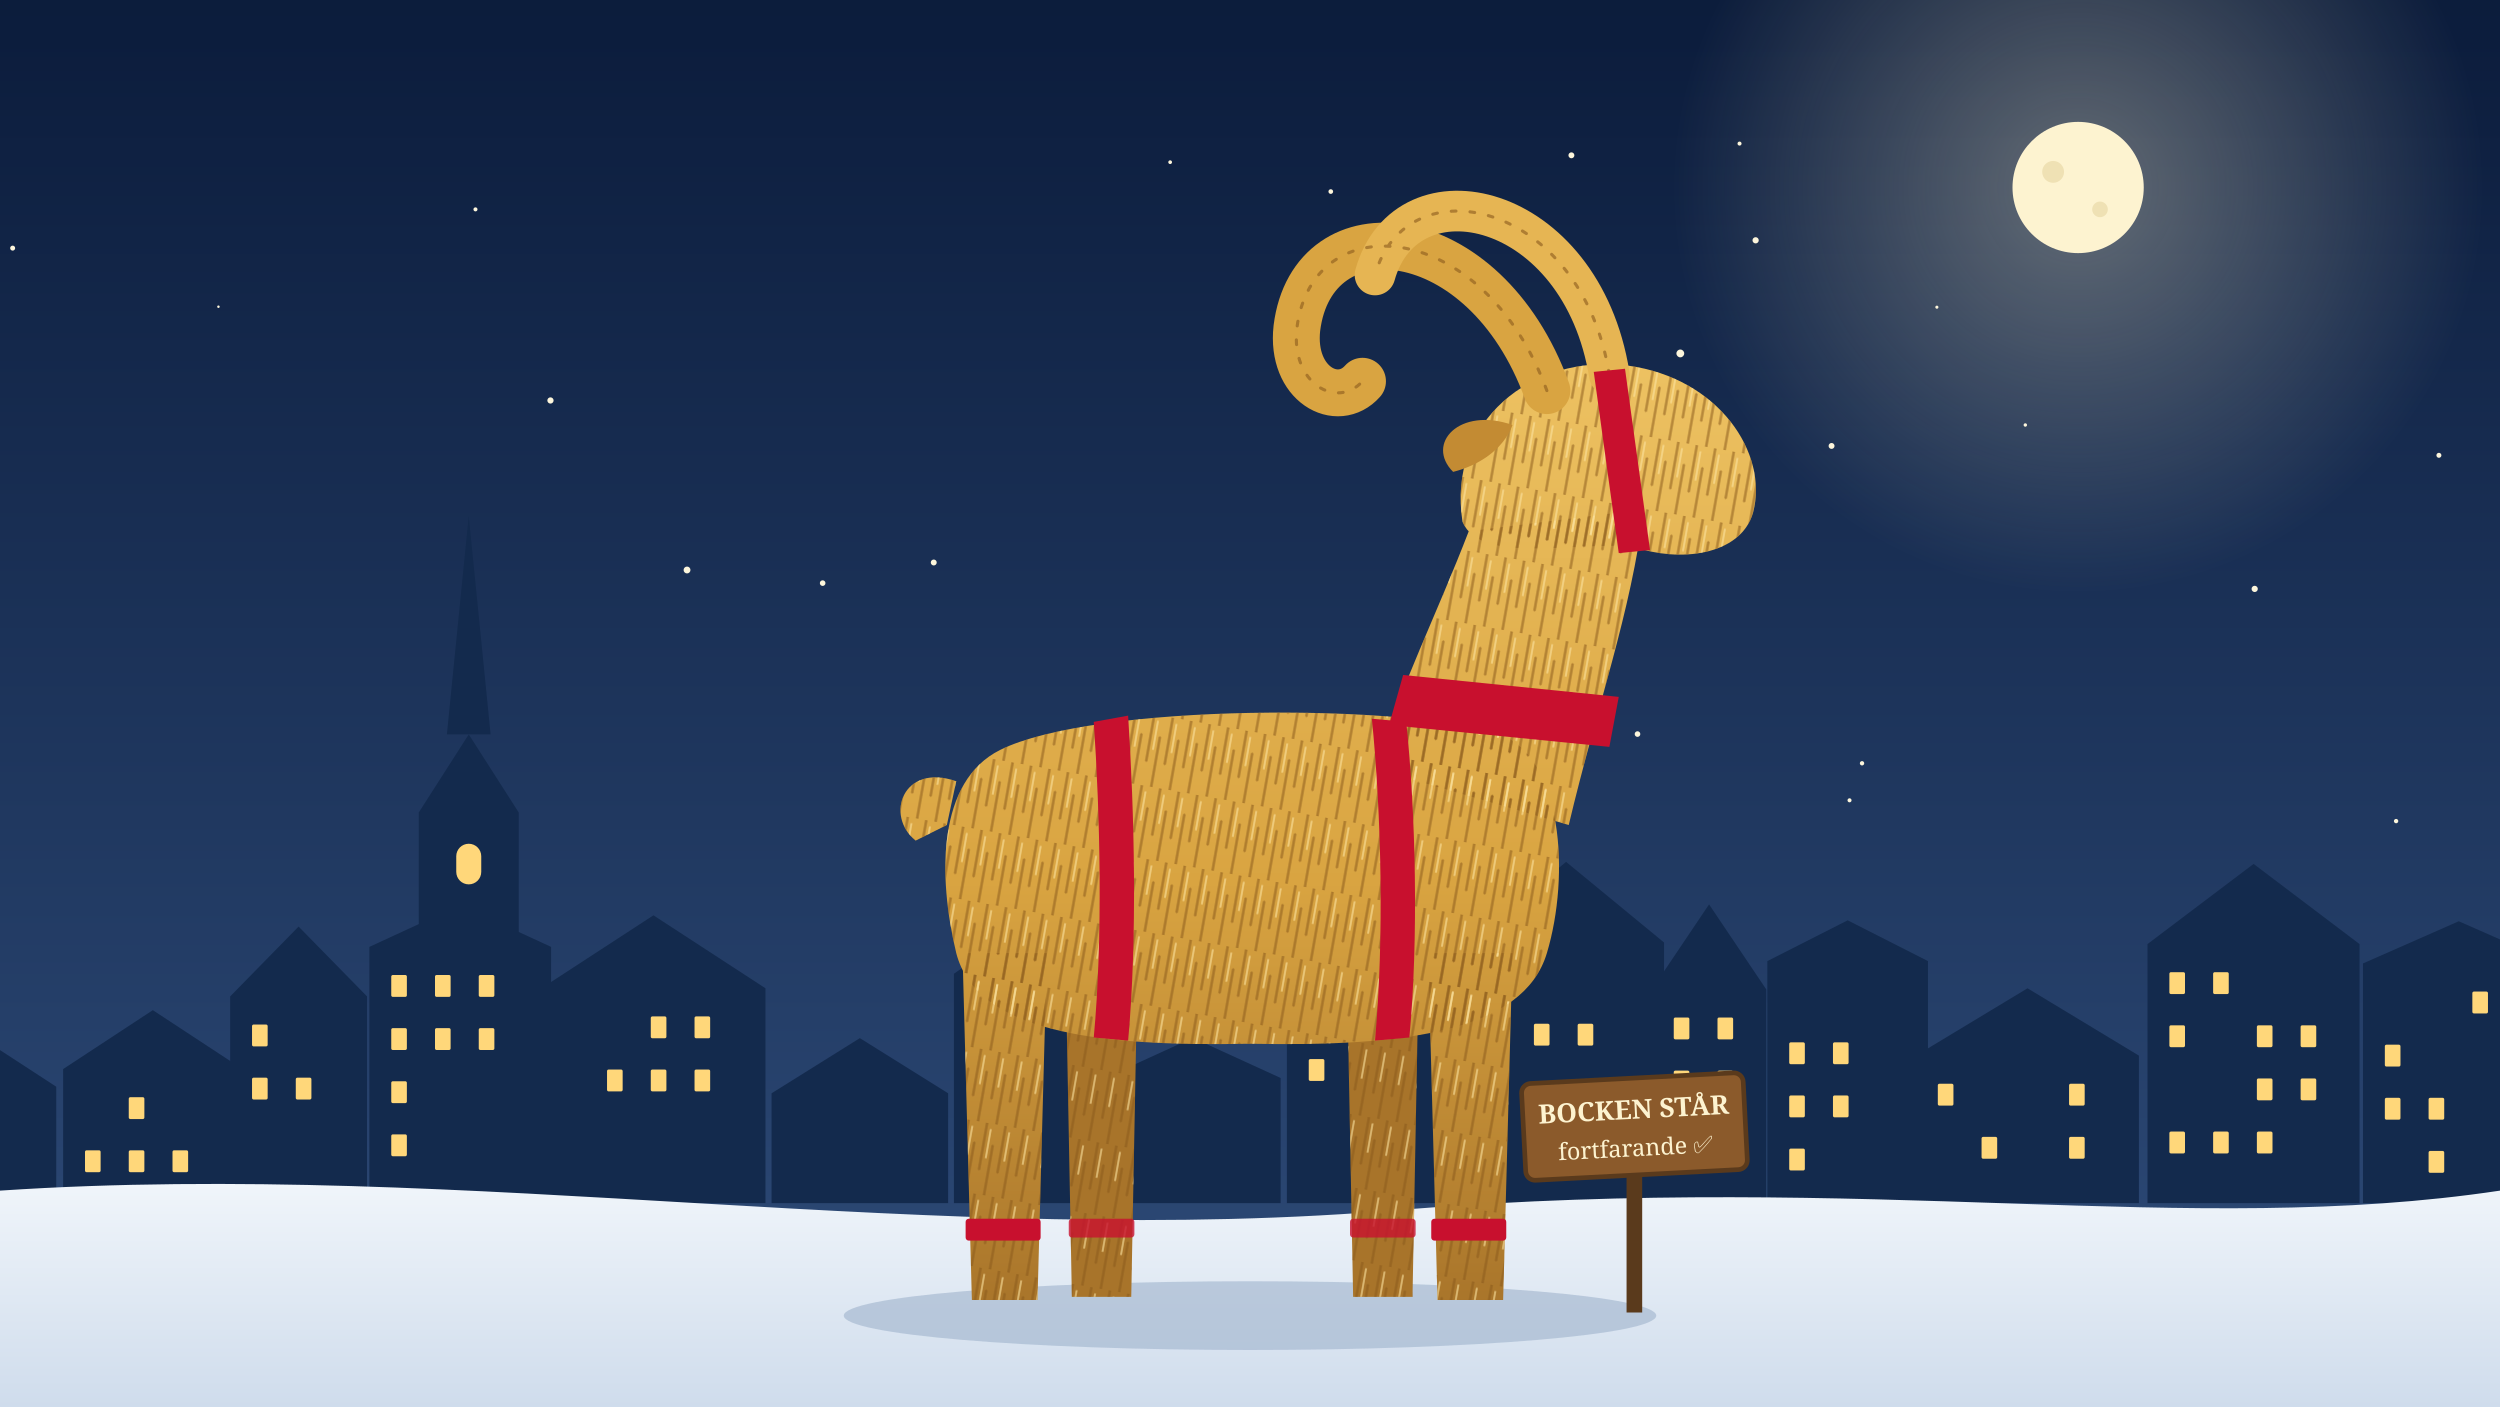
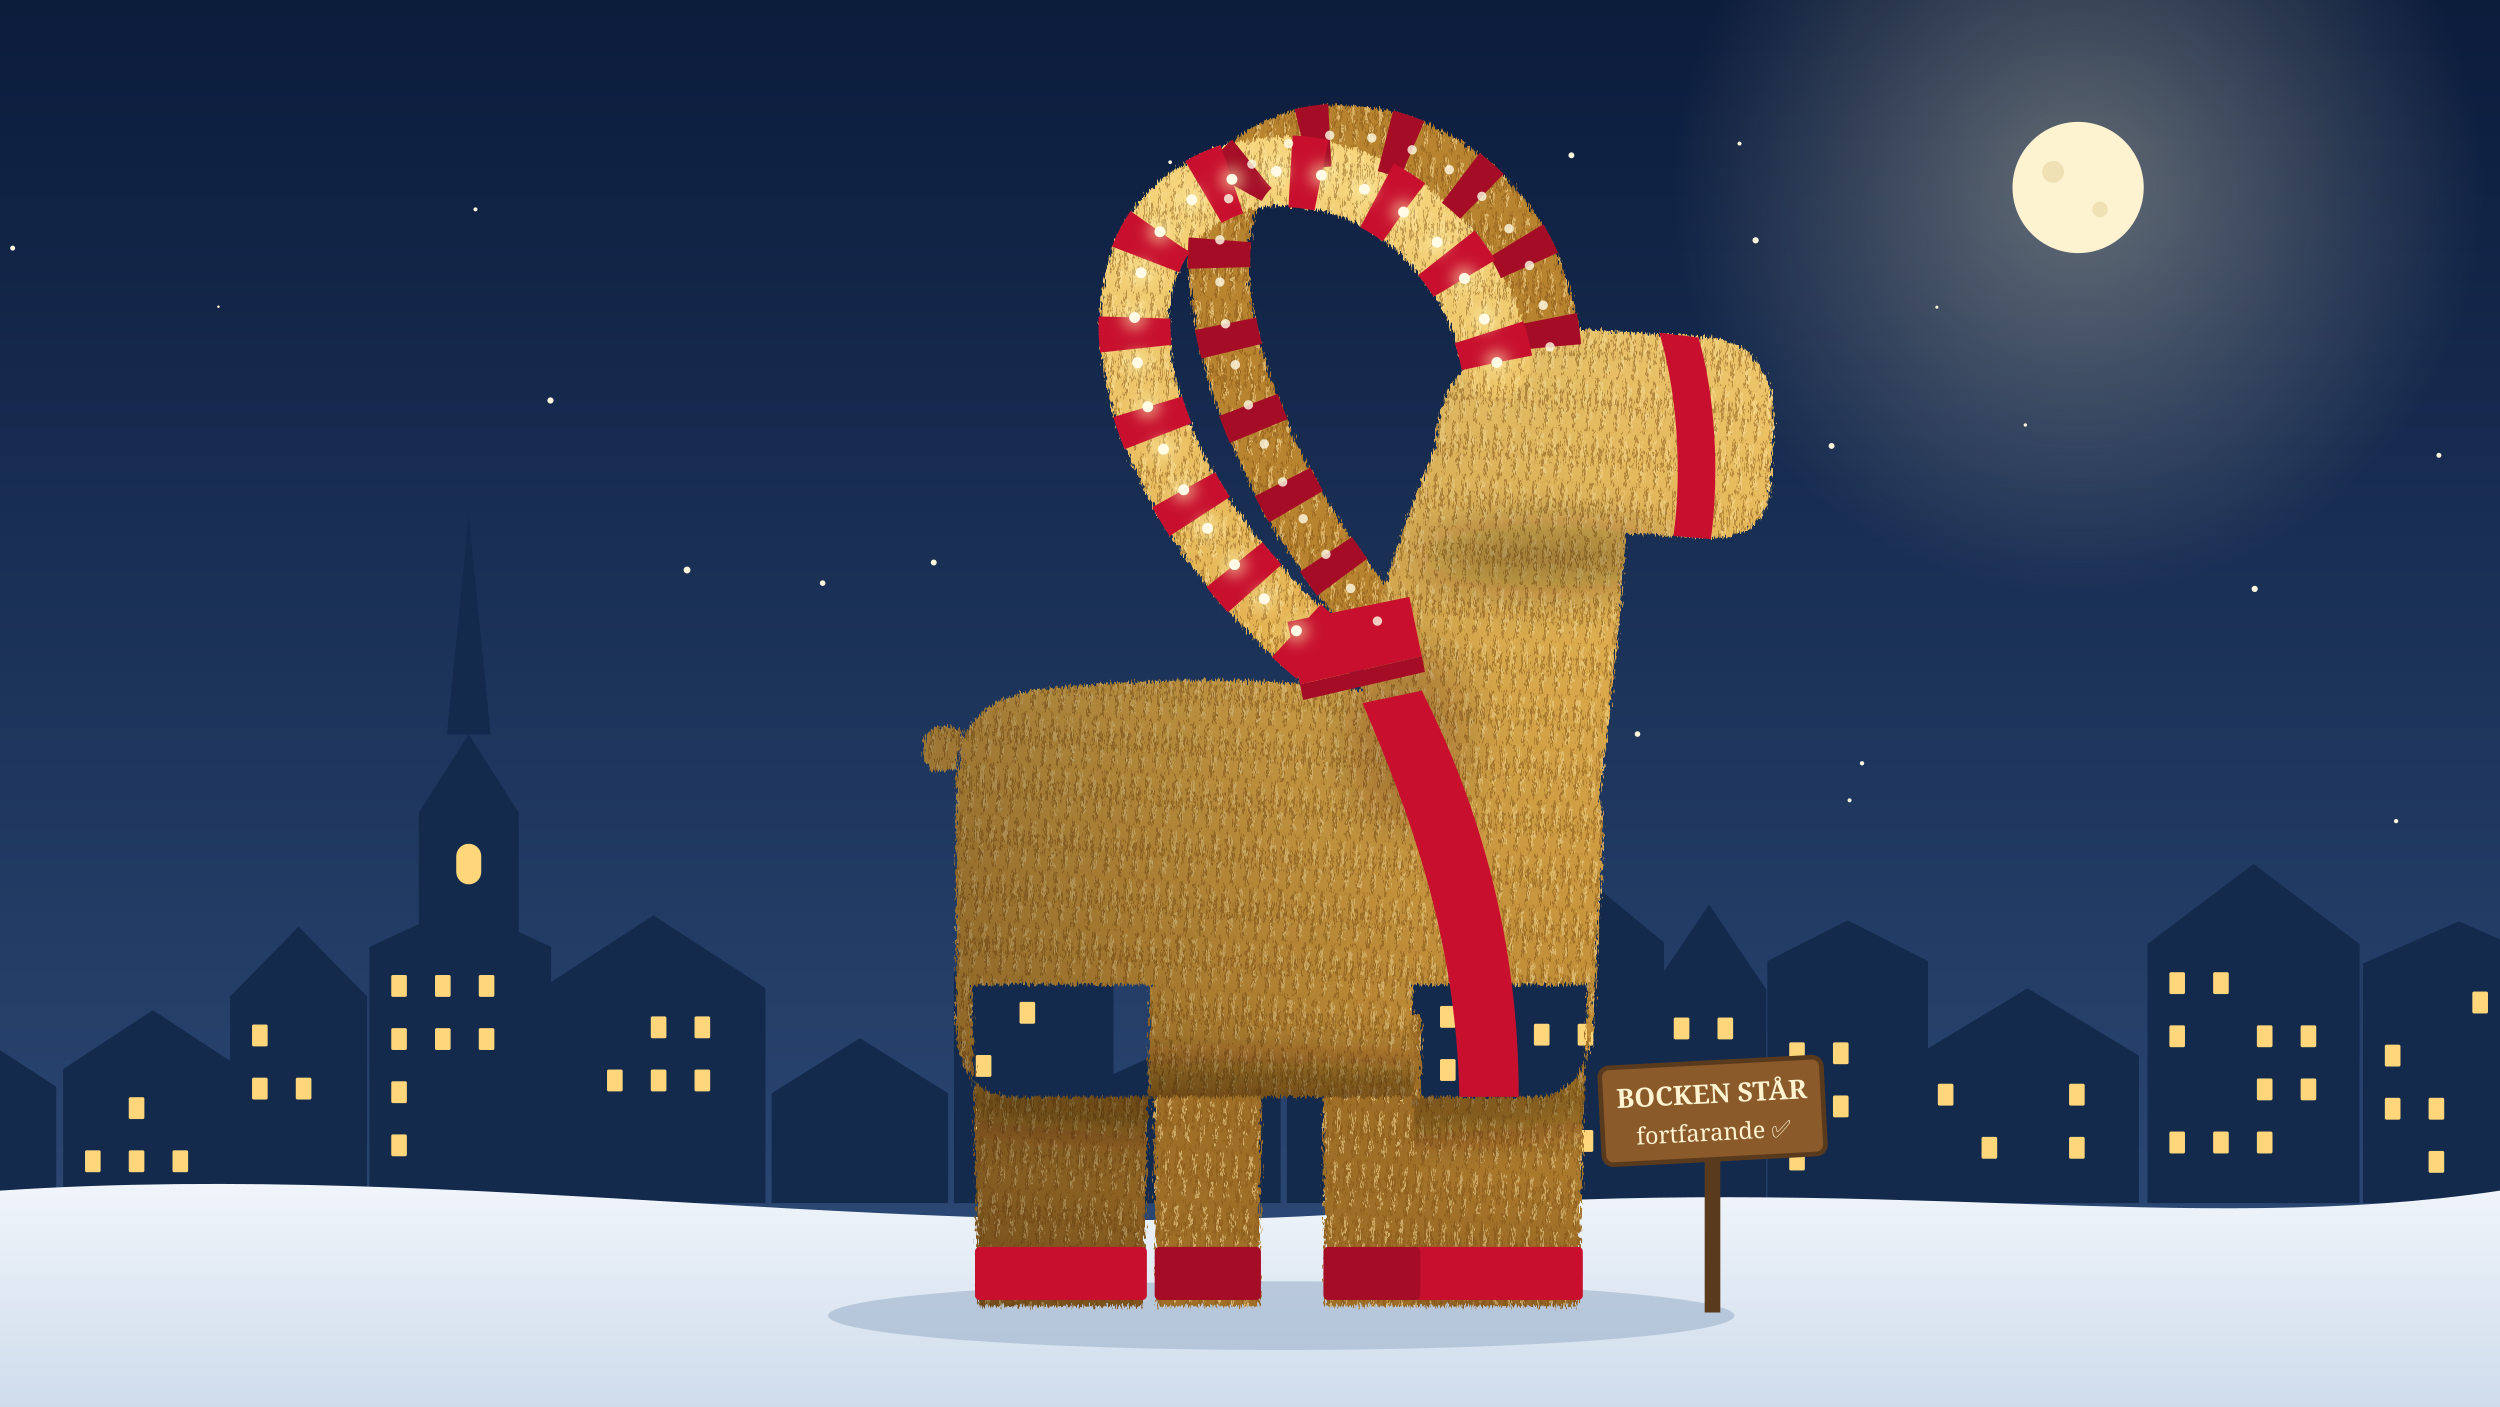
<svg xmlns="http://www.w3.org/2000/svg" class="scen__bild" viewBox="0 0 1600 900" aria-hidden="true" focusable="false">
  <defs>
    <linearGradient id="himmel" x1="0" y1="-900" x2="0" y2="780" gradientUnits="userSpaceOnUse">
      <stop offset="0" stop-color="#050b1c" />
      <stop offset="0.55" stop-color="#0c1d3d" />
      <stop offset="1" stop-color="#2a4672" />
    </linearGradient>
    <radialGradient id="mansken" cx="1330" cy="120" r="260" gradientUnits="userSpaceOnUse">
      <stop offset="0" stop-color="#fdf3d0" stop-opacity="0.35" />
      <stop offset="1" stop-color="#fdf3d0" stop-opacity="0" />
    </radialGradient>
    <linearGradient id="snoyta" x1="0" y1="740" x2="0" y2="900" gradientUnits="userSpaceOnUse">
      <stop offset="0" stop-color="#f4f8fc" />
      <stop offset="1" stop-color="#cfdcec" />
    </linearGradient>
-     <linearGradient id="halmfarg" x1="0" y1="150" x2="0" y2="840" gradientUnits="userSpaceOnUse">
-       <stop offset="0" stop-color="#f2c96a" />
-       <stop offset="0.6" stop-color="#d9a441" />
-       <stop offset="1" stop-color="#a8742a" />
+     <linearGradient id="halmfarg" x1="0" y1="80" x2="0" y2="840" gradientUnits="userSpaceOnUse">
+       <stop offset="0" stop-color="#f7d77f" />
+       <stop offset="0.45" stop-color="#e3b150" />
+       <stop offset="0.8" stop-color="#c48e36" />
+       <stop offset="1" stop-color="#9a6824" />
    </linearGradient>
-     <pattern id="halmstran" width="12" height="46" patternUnits="userSpaceOnUse" patternTransform="rotate(10)">
-       <path d="M3 0V30M9 14V46" stroke="#8a5a1c" stroke-width="1.6" stroke-linecap="round" opacity="0.55" />
-       <path d="M6 4V22" stroke="#fbe2a0" stroke-width="1.2" stroke-linecap="round" opacity="0.6" />
+     <linearGradient id="halmskugga" x1="612" y1="0" x2="1135" y2="0" gradientUnits="userSpaceOnUse">
+       <stop offset="0" stop-color="#1a0e02" stop-opacity="0.32" />
+       <stop offset="0.55" stop-color="#1a0e02" stop-opacity="0.08" />
+       <stop offset="1" stop-color="#1a0e02" stop-opacity="0" />
+     </linearGradient>
+     <pattern id="halmstran" width="9" height="34" patternUnits="userSpaceOnUse" patternTransform="rotate(4)">
+       <path d="M2 0V22M6.5 10V34" stroke="#7d5016" stroke-width="1.3" stroke-linecap="round" opacity="0.5" />
+       <path d="M4.5 3V17M8 20V30" stroke="#fde7a8" stroke-width="1" stroke-linecap="round" opacity="0.65" />
    </pattern>
+     <filter id="halmkant" x="-5%" y="-5%" width="110%" height="110%">
+       <feTurbulence type="fractalNoise" baseFrequency="0.9 0.25" numOctaves="2" seed="3" />
+       <feDisplacementMap in="SourceGraphic" scale="7" xChannelSelector="R" yChannelSelector="G" />
+     </filter>
+     <filter id="mjuk" x="-50%" y="-50%" width="200%" height="200%">
+       <feGaussianBlur stdDeviation="14" />
+     </filter>
+     <filter id="sken" x="-20%" y="-20%" width="140%" height="140%">
+       <feGaussianBlur stdDeviation="4" />
+     </filter>
    <g id="bocken-langt-bort">
-       <path d="M682 620L686 830H724L728 620Z" />
-       <path d="M862 620L866 830H904L908 620Z" />
+       <path d="M738 650L740 836H806L808 650Z" />
+       <path d="M846 650L848 836H908L910 650Z" />
    </g>
    <g id="bocken-nara">
-       <path d="M616 610L622 832H664L670 610Z" />
-       <path d="M914 610L920 832H962L968 610Z" />
-       <path d="M640 480C700 450 900 450 960 470C1000 485 1005 560 990 610C975 660 900 670 800 668C700 670 625 660 612 610C600 560 600 500 640 480Z" />
-       <path d="M880 492C896 440 920 392 940 340L1052 326C1044 392 1022 452 1004 528Z" />
-       <path d="M936 334C926 270 980 226 1042 234C1100 242 1132 290 1122 328C1114 356 1074 360 1046 350C1010 346 948 362 936 334Z" />
-       <path d="M612 500C578 488 566 522 586 538L606 528Z" />
+       <path d="M622 630L626 836H732L736 630Z" />
+       <path d="M904 630L906 836H1010L1016 630Z" />
+       <path d="M660 442C760 430 860 436 900 448L1000 468C1024 478 1028 520 1025 560L1020 650C1018 690 1002 702 980 702L652 702C626 702 612 688 612 652L612 498C612 464 630 448 660 442Z" />
+       <path d="M866 470C876 400 898 330 922 280L1042 290C1042 362 1032 440 1022 524Z" />
+       <path d="M920 302C912 246 948 210 1004 210L1094 216C1124 219 1137 243 1135 274L1133 312C1131 336 1114 346 1091 344L1010 340C958 338 926 332 920 302Z" />
+       <path d="M616 468C594 456 584 478 596 494L614 492Z" />
    </g>
+     <clipPath id="form-langt-bort">
+       <path d="M738 650L740 836H806L808 650Z" />
+       <path d="M846 650L848 836H908L910 650Z" />
+     </clipPath>
+     <clipPath id="form-nara">
+       <path d="M622 630L626 836H732L736 630Z" />
+       <path d="M904 630L906 836H1010L1016 630Z" />
+       <path d="M660 442C760 430 860 436 900 448L1000 468C1024 478 1028 520 1025 560L1020 650C1018 690 1002 702 980 702L652 702C626 702 612 688 612 652L612 498C612 464 630 448 660 442Z" />
+       <path d="M866 470C876 400 898 330 922 280L1042 290C1042 362 1032 440 1022 524Z" />
+       <path d="M920 302C912 246 948 210 1004 210L1094 216C1124 219 1137 243 1135 274L1133 312C1131 336 1114 346 1091 344L1010 340C958 338 926 332 920 302Z" />
+       <path d="M616 468C594 456 584 478 596 494L614 492Z" />
+     </clipPath>
+     <path id="horn-nara" d="M958 232C934 112 800 74 744 146C700 206 738 328 846 418" />
+     <path id="horn-langt-bort" d="M992 222C982 104 860 56 800 106C756 146 786 288 882 398" />
  </defs>
  <rect x="-2000" y="-1500" width="5600" height="2400" fill="url(#himmel)" />
  <circle cx="1330" cy="120" r="260" fill="url(#mansken)" />
  <circle cx="1330" cy="120" r="42" fill="#fdf3d0" />
  <circle cx="1314" cy="110" r="7" fill="#efe1b4" />
  <circle cx="1344" cy="134" r="5" fill="#efe1b4" />
  <g class="stjarnor" fill="#fdf6dc">
    <circle cx="-1599.7" cy="444.3" r="1.3" class="blink" style="animation-delay:2.9s" />
    <circle cx="957" cy="-419.2" r="2.2" />
    <circle cx="1005.7" cy="99.4" r="1.9" />
    <circle cx="-438.4" cy="-353.6" r="2.1" />
    <circle cx="-1341.3" cy="98.5" r="1.6" />
    <circle cx="2275.6" cy="-720.7" r="1.7" />
    <circle cx="1704.8" cy="39.9" r="1.8" />
    <circle cx="2760" cy="-356.5" r="1.4" />
    <circle cx="-5.2" cy="-677.2" r="1.3" />
    <circle cx="-184.6" cy="468.4" r="1.8" />
    <circle cx="2613.7" cy="-814.4" r="1.3" />
    <circle cx="842.2" cy="-284.7" r="1.1" />
    <circle cx="-1336.6" cy="-366.4" r="1.4" />
    <circle cx="2836.9" cy="-148.3" r="1.1" />
    <circle cx="-238.7" cy="-367.9" r="1.6" />
    <circle cx="952" cy="-3.5" r="1.2" />
    <circle cx="597.6" cy="360" r="1.9" />
    <circle cx="878" cy="-162.8" r="2" />
    <circle cx="304.3" cy="134" r="1.3" />
    <circle cx="82.8" cy="-417.3" r="1.5" />
    <circle cx="2612.3" cy="-737.8" r="2.3" class="blink" style="animation-delay:1.6s" />
    <circle cx="-862.9" cy="-786.3" r="2.6" class="blink" style="animation-delay:2.5s" />
    <circle cx="-907.6" cy="-232.6" r="1.9" class="blink" style="animation-delay:3.7s" />
    <circle cx="2645.9" cy="400.2" r="2.4" />
    <circle cx="2053.4" cy="-497.9" r="0.8" class="blink" style="animation-delay:0.3s" />
    <circle cx="-1592.4" cy="0.6" r="1.2" />
    <circle cx="748.9" cy="103.8" r="1.2" />
    <circle cx="-471.2" cy="-354" r="2.4" class="blink" style="animation-delay:2s" />
    <circle cx="-1585.7" cy="433" r="1.9" />
    <circle cx="-1499.2" cy="414.1" r="1.1" />
    <circle cx="1113.3" cy="91.9" r="1.3" class="blink" style="animation-delay:0.8s" />
    <circle cx="1109.2" cy="-823.6" r="2.2" />
    <circle cx="1827.6" cy="-172.6" r="0.9" class="blink" style="animation-delay:3.7s" />
    <circle cx="-972.4" cy="104.3" r="2.4" class="blink" style="animation-delay:3.5s" />
    <circle cx="2534.6" cy="549.4" r="2.5" />
    <circle cx="414.1" cy="-537.6" r="2.1" />
    <circle cx="311.8" cy="-557.3" r="1.5" />
    <circle cx="1082.1" cy="-386.9" r="1.9" />
    <circle cx="8.1" cy="158.8" r="1.6" class="blink" style="animation-delay:1.2s" />
    <circle cx="3130.3" cy="551.5" r="1.9" />
    <circle cx="2807.9" cy="-608.7" r="2" class="blink" style="animation-delay:2s" />
    <circle cx="1075.4" cy="226.2" r="2.5" />
    <circle cx="-701.7" cy="-247.9" r="1.1" />
    <circle cx="904.3" cy="-80.2" r="1.7" />
    <circle cx="139.8" cy="196.3" r="0.8" />
    <circle cx="1000.1" cy="-604" r="2.1" />
    <circle cx="-468.6" cy="63" r="1.6" class="blink" style="animation-delay:3.1s" />
    <circle cx="2349.8" cy="436.6" r="2.4" />
    <circle cx="3002.7" cy="-863.2" r="2.2" />
    <circle cx="1875.4" cy="411.4" r="0.9" class="blink" style="animation-delay:0.3s" />
    <circle cx="-1080.5" cy="-776.1" r="0.8" />
    <circle cx="2939.6" cy="-619.7" r="1" class="blink" style="animation-delay:2.7s" />
    <circle cx="-432.4" cy="-233.7" r="2.6" />
    <circle cx="1634" cy="230.5" r="1.5" />
    <circle cx="-1306.3" cy="-564" r="2.3" />
    <circle cx="-868.3" cy="451.3" r="1.7" class="blink" style="animation-delay:0.8s" />
    <circle cx="1292.6" cy="-651" r="0.9" />
    <circle cx="1503.4" cy="-88.1" r="1.7" />
    <circle cx="-1238.9" cy="-296.4" r="1.4" class="blink" style="animation-delay:0s" />
    <circle cx="384.6" cy="-766.6" r="1.2" />
    <circle cx="2131.8" cy="215.3" r="1.6" />
    <circle cx="3019.7" cy="269.4" r="2" />
    <circle cx="70.6" cy="-305.8" r="1.7" />
    <circle cx="1123.6" cy="153.8" r="2" />
    <circle cx="1899.1" cy="391.4" r="2.3" />
    <circle cx="502.7" cy="-188.9" r="2.5" />
    <circle cx="117.3" cy="-784.3" r="1.4" />
    <circle cx="1800.2" cy="177.6" r="2.5" />
    <circle cx="-606.1" cy="-552.3" r="2.2" class="blink" style="animation-delay:3.7s" />
    <circle cx="2240.9" cy="27.4" r="2.1" />
    <circle cx="526.5" cy="373.2" r="1.8" />
    <circle cx="-301.2" cy="102.5" r="1.6" />
    <circle cx="-699.9" cy="-40" r="1.2" />
    <circle cx="2345.9" cy="-406.5" r="2" />
    <circle cx="-1043.6" cy="-450.8" r="2.5" class="blink" style="animation-delay:0.5s" />
    <circle cx="306.9" cy="-868.5" r="2" />
    <circle cx="-769.7" cy="-590.4" r="2.5" />
    <circle cx="-759.2" cy="-729.4" r="1.9" class="blink" style="animation-delay:3.2s" />
    <circle cx="1239.6" cy="196.6" r="1" />
    <circle cx="1831.1" cy="494.4" r="1.8" />
    <circle cx="2131.8" cy="125.6" r="2.1" />
    <circle cx="-1118.8" cy="-833.8" r="1.9" class="blink" style="animation-delay:2.3s" />
    <circle cx="-395.6" cy="-574.4" r="1.9" />
    <circle cx="2301.6" cy="-550.4" r="2.4" class="blink" style="animation-delay:2.8s" />
    <circle cx="352.3" cy="256.3" r="2" />
    <circle cx="-1097.7" cy="442.4" r="1.7" />
    <circle cx="439.7" cy="364.8" r="2.2" />
    <circle cx="2757.6" cy="352.9" r="1.1" />
    <circle cx="-858" cy="-717.1" r="2.5" />
    <circle cx="-1328.9" cy="-787.7" r="1.3" />
    <circle cx="2574.8" cy="496.6" r="1.3" class="blink" style="animation-delay:0.1s" />
    <circle cx="655.2" cy="-83.2" r="1.1" />
    <circle cx="708.5" cy="-568.9" r="0.9" class="blink" style="animation-delay:0.4s" />
    <circle cx="1420.9" cy="-216.8" r="2.3" />
    <circle cx="851.7" cy="122.6" r="1.5" />
    <circle cx="3033.1" cy="225.1" r="2.5" />
    <circle cx="1296.2" cy="272" r="1.1" class="blink" style="animation-delay:2.9s" />
    <circle cx="1504.3" cy="-270.5" r="1.8" />
    <circle cx="773.3" cy="-722" r="0.9" class="blink" style="animation-delay:1.4s" />
    <circle cx="54.2" cy="-607.8" r="2" class="blink" style="animation-delay:0.2s" />
    <circle cx="-1592.3" cy="320.2" r="2.4" class="blink" style="animation-delay:3.1s" />
    <circle cx="-72.5" cy="-312.6" r="2.4" />
    <circle cx="-1544.3" cy="550.3" r="1.2" />
    <circle cx="452.3" cy="-851.5" r="1.1" />
    <circle cx="2018.6" cy="-536.3" r="2.3" />
    <circle cx="-73.9" cy="-229.5" r="1.3" />
    <circle cx="2631.3" cy="370.3" r="2" />
    <circle cx="2560.2" cy="296.9" r="2.3" />
    <circle cx="3057.7" cy="109.4" r="1.3" />
    <circle cx="-43.3" cy="361.4" r="1.1" />
    <circle cx="1560.9" cy="291.4" r="1.6" />
    <circle cx="2378.4" cy="-837.9" r="1.2" class="blink" style="animation-delay:0.1s" />
    <circle cx="1172.2" cy="285.4" r="1.9" />
    <circle cx="2554.2" cy="287.6" r="1.2" />
    <circle cx="606.6" cy="-336.3" r="1.8" />
    <circle cx="884.5" cy="-339.7" r="1.7" class="blink" style="animation-delay:2.8s" />
    <circle cx="2104" cy="-465.8" r="1.3" />
    <circle cx="1048" cy="469.8" r="1.8" />
    <circle cx="1281.2" cy="-62.5" r="1.9" />
    <circle cx="-824.8" cy="-595.3" r="1" />
    <circle cx="1443" cy="376.9" r="2" />
    <circle cx="67.1" cy="-318.7" r="1" class="blink" style="animation-delay:0.2s" />
    <circle cx="685.2" cy="-351.2" r="1" />
    <circle cx="337.3" cy="-232.1" r="1" />
    <circle cx="-283.9" cy="-457" r="1" class="blink" style="animation-delay:1.7s" />
    <circle cx="-641.7" cy="-12.8" r="1.8" />
    <circle cx="2166.6" cy="-181.2" r="2.4" />
    <circle cx="-1021.2" cy="11" r="2.1" />
    <circle cx="1183.7" cy="512.2" r="1.3" />
    <circle cx="-1420.3" cy="-749.3" r="1.4" />
    <circle cx="2713" cy="156.2" r="1.8" class="blink" style="animation-delay:2.1s" />
    <circle cx="2127.4" cy="-629.2" r="2.3" />
    <circle cx="1191.7" cy="488.5" r="1.4" class="blink" style="animation-delay:2.9s" />
    <circle cx="870.6" cy="-3.4" r="2" />
    <circle cx="-1381.6" cy="131.1" r="2.6" />
    <circle cx="1662.8" cy="-72.1" r="1.2" />
    <circle cx="1123.8" cy="-258.5" r="0.8" />
    <circle cx="1533.5" cy="525.5" r="1.4" />
    <circle cx="2903.7" cy="-66.4" r="1.9" class="blink" style="animation-delay:1s" />
    <circle cx="543.8" cy="-268.6" r="0.9" />
  </g>
  <g fill="#132a4d">
    <path d="M-1600 770V616L-1533.8 588.4L-1467.5 616V770Z" />
    <path d="M-1463.9 770V635.1L-1389.6 598L-1315.4 635.1V770Z" />
    <path d="M-1323.2 770V608.9L-1255.2 560.8L-1187.2 608.9V770Z" />
    <path d="M-1191.2 770V623L-1140 577.7L-1088.7 623V770Z" />
    <path d="M-1091.9 770V657.9L-1029.1 619L-966.2 657.9V770Z" />
    <path d="M-969.5 770V645.9L-894.6 617L-819.8 645.9V770Z" />
    <path d="M-815.3 770V631.8L-753.6 581.6L-691.8 631.8V770Z" />
    <path d="M-696.4 770V628.4L-651.5 580.9L-606.7 628.4V770Z" />
    <path d="M-606.4 770V644.9L-555.2 593.5L-503.9 644.9V770Z" />
    <path d="M-501.9 770V635.2L-444.2 583.4L-386.5 635.2V770Z" />
    <path d="M-383.9 770V696.6L-326.4 655.1L-269 696.6V770Z" />
    <path d="M-267.7 770V613.9L-210.8 561.5L-153.8 613.9V770Z" />
    <path d="M-161.7 770V658.3L-110.8 609.2L-59.9 658.3V770Z" />
    <path d="M-66.3 770V695.5L-15.1 662.2L36 695.5V770Z" />
    <path d="M40.4 770V684.2L97.8 646.5L155.2 684.2V770Z" />
    <path d="M147.3 770V637.7L191.1 593L234.9 637.7V770Z" />
    <path d="M236.4 770V606L294.5 579.2L352.7 606V770Z" />
    <path d="M346.5 770V632.5L418.2 585.8L489.9 632.5V770Z" />
    <path d="M493.8 770V699.7L550.3 664.4L606.8 699.7V770Z" />
    <path d="M610.5 770V623.2L661.5 587.3L712.6 623.2V770Z" />
    <path d="M707.2 770V689.9L763.4 664.2L819.6 689.9V770Z" />
    <path d="M823.6 770V625.8L885.3 575.8L947.1 625.8V770Z" />
    <path d="M939.7 770V603.2L1002.3 551.6L1065 603.2V770Z" />
    <path d="M1057.2 770V633.2L1093.8 578.8L1130.4 633.2V770Z" />
    <path d="M1131.1 770V615.1L1182.5 589L1233.9 615.1V770Z" />
    <path d="M1226.2 770V675.6L1297.6 632.5L1368.9 675.6V770Z" />
    <path d="M1374.4 770V604.2L1442.3 552.9L1510.1 604.2V770Z" />
    <path d="M1512.3 770V616.6L1573.6 589.6L1634.9 616.6V770Z" />
    <path d="M1637.3 770V673.6L1698.3 646.1L1759.2 673.6V770Z" />
    <path d="M1755.9 770V624.8L1818.2 578L1880.5 624.8V770Z" />
    <path d="M1877.6 770V629.8L1947.4 582.6L2017.3 629.8V770Z" />
    <path d="M2018.1 770V658L2054.5 626.7L2090.9 658V770Z" />
    <path d="M2086.8 770V684.1L2159.7 652.2L2232.6 684.1V770Z" />
    <path d="M2237.3 770V629L2297.5 583.8L2357.7 629V770Z" />
    <path d="M2362.3 770V648.7L2428.2 606L2494.1 648.7V770Z" />
    <path d="M2493.6 770V605.9L2545 576.2L2596.3 605.9V770Z" />
    <path d="M2598.1 770V679.4L2666.4 652.8L2734.8 679.4V770Z" />
    <path d="M2729.4 770V648.8L2793.8 594L2858.2 648.8V770Z" />
    <path d="M2857.9 770V650.3L2925 595.9L2992.1 650.3V770Z" />
    <path d="M2985.9 770V619.8L3030.3 586.9L3074.7 619.8V770Z" />
    <path d="M3077.3 770V617.9L3116.7 588.6L3156.1 617.9V770Z" />
    <path d="M3160.8 770V627.9L3214 587.9L3267.1 627.9V770Z" />
    <path d="M268 770V520L300 470L332 520V770Z" />
    <path d="M286 470L300 330L314 470Z" />
  </g>
  <g class="fonster" fill="#ffd77a">
    <rect x="-1586" y="634" width="10" height="14" rx="1" />
    <rect x="-1502" y="634" width="10" height="14" rx="1" />
    <rect x="-1586" y="668" width="10" height="14" rx="1" />
    <rect x="-1558" y="668" width="10" height="14" rx="1" />
    <rect x="-1530" y="668" width="10" height="14" rx="1" />
    <rect x="-1421.9" y="653.1" width="10" height="14" rx="1" />
    <rect x="-1393.9" y="653.1" width="10" height="14" rx="1" />
    <rect x="-1365.9" y="653.1" width="10" height="14" rx="1" />
    <rect x="-1449.9" y="687.1" width="10" height="14" rx="1" />
    <rect x="-1421.9" y="687.1" width="10" height="14" rx="1" />
    <rect x="-1365.9" y="687.1" width="10" height="14" rx="1" />
    <rect x="-1337.9" y="687.1" width="10" height="14" rx="1" />
    <rect x="-1449.9" y="721.1" width="10" height="14" rx="1" />
    <rect x="-1393.9" y="721.1" width="10" height="14" rx="1" />
    <rect x="-1281.2" y="626.9" width="10" height="14" rx="1" />
    <rect x="-1253.2" y="626.9" width="10" height="14" rx="1" />
    <rect x="-1225.2" y="626.9" width="10" height="14" rx="1" />
    <rect x="-1253.2" y="660.9" width="10" height="14" rx="1" />
    <rect x="-1225.2" y="694.9" width="10" height="14" rx="1" />
    <rect x="-1309.2" y="728.9" width="10" height="14" rx="1" />
    <rect x="-1225.2" y="728.9" width="10" height="14" rx="1" />
    <rect x="-1149.2" y="641" width="10" height="14" rx="1" />
    <rect x="-1177.2" y="709" width="10" height="14" rx="1" />
    <rect x="-1121.2" y="709" width="10" height="14" rx="1" />
    <rect x="-1077.9" y="709.9" width="10" height="14" rx="1" />
    <rect x="-1049.9" y="709.9" width="10" height="14" rx="1" />
    <rect x="-1021.9" y="709.9" width="10" height="14" rx="1" />
    <rect x="-899.5" y="663.9" width="10" height="14" rx="1" />
    <rect x="-927.5" y="697.9" width="10" height="14" rx="1" />
    <rect x="-899.5" y="697.9" width="10" height="14" rx="1" />
    <rect x="-955.5" y="731.9" width="10" height="14" rx="1" />
    <rect x="-899.5" y="731.9" width="10" height="14" rx="1" />
    <rect x="-801.3" y="649.8" width="10" height="14" rx="1" />
    <rect x="-717.3" y="649.8" width="10" height="14" rx="1" />
    <rect x="-801.3" y="683.8" width="10" height="14" rx="1" />
    <rect x="-773.3" y="683.8" width="10" height="14" rx="1" />
    <rect x="-745.3" y="683.8" width="10" height="14" rx="1" />
    <rect x="-801.3" y="717.8" width="10" height="14" rx="1" />
    <rect x="-773.3" y="717.8" width="10" height="14" rx="1" />
    <rect x="-745.3" y="717.8" width="10" height="14" rx="1" />
    <rect x="-682.4" y="680.4" width="10" height="14" rx="1" />
    <rect x="-654.4" y="680.4" width="10" height="14" rx="1" />
    <rect x="-654.4" y="714.4" width="10" height="14" rx="1" />
    <rect x="-564.4" y="662.9" width="10" height="14" rx="1" />
    <rect x="-536.4" y="662.9" width="10" height="14" rx="1" />
    <rect x="-592.4" y="730.9" width="10" height="14" rx="1" />
    <rect x="-487.9" y="653.2" width="10" height="14" rx="1" />
    <rect x="-459.9" y="721.2" width="10" height="14" rx="1" />
    <rect x="-431.9" y="721.2" width="10" height="14" rx="1" />
    <rect x="-341.9" y="714.6" width="10" height="14" rx="1" />
    <rect x="-225.7" y="631.9" width="10" height="14" rx="1" />
    <rect x="-253.7" y="665.9" width="10" height="14" rx="1" />
    <rect x="-197.7" y="665.9" width="10" height="14" rx="1" />
    <rect x="-253.7" y="699.9" width="10" height="14" rx="1" />
    <rect x="-225.7" y="699.9" width="10" height="14" rx="1" />
    <rect x="-197.7" y="699.9" width="10" height="14" rx="1" />
    <rect x="-253.7" y="733.9" width="10" height="14" rx="1" />
    <rect x="-225.7" y="733.9" width="10" height="14" rx="1" />
    <rect x="-197.7" y="733.9" width="10" height="14" rx="1" />
    <rect x="-119.7" y="676.3" width="10" height="14" rx="1" />
    <rect x="-91.7" y="710.3" width="10" height="14" rx="1" />
    <rect x="-24.3" y="713.5" width="10" height="14" rx="1" />
    <rect x="82.4" y="702.2" width="10" height="14" rx="1" />
    <rect x="54.4" y="736.2" width="10" height="14" rx="1" />
    <rect x="82.4" y="736.2" width="10" height="14" rx="1" />
    <rect x="110.4" y="736.2" width="10" height="14" rx="1" />
    <rect x="161.3" y="655.7" width="10" height="14" rx="1" />
    <rect x="161.3" y="689.7" width="10" height="14" rx="1" />
    <rect x="189.3" y="689.7" width="10" height="14" rx="1" />
    <rect x="250.4" y="624" width="10" height="14" rx="1" />
    <rect x="278.4" y="624" width="10" height="14" rx="1" />
    <rect x="306.4" y="624" width="10" height="14" rx="1" />
    <rect x="250.4" y="658" width="10" height="14" rx="1" />
    <rect x="278.4" y="658" width="10" height="14" rx="1" />
    <rect x="306.4" y="658" width="10" height="14" rx="1" />
    <rect x="250.4" y="692" width="10" height="14" rx="1" />
    <rect x="250.4" y="726" width="10" height="14" rx="1" />
    <rect x="416.5" y="650.5" width="10" height="14" rx="1" />
    <rect x="444.5" y="650.5" width="10" height="14" rx="1" />
    <rect x="388.5" y="684.5" width="10" height="14" rx="1" />
    <rect x="416.5" y="684.5" width="10" height="14" rx="1" />
    <rect x="444.5" y="684.5" width="10" height="14" rx="1" />
    <rect x="652.5" y="641.2" width="10" height="14" rx="1" />
    <rect x="624.5" y="675.2" width="10" height="14" rx="1" />
    <rect x="624.5" y="709.2" width="10" height="14" rx="1" />
    <rect x="652.5" y="709.2" width="10" height="14" rx="1" />
    <rect x="837.6" y="643.8" width="10" height="14" rx="1" />
    <rect x="893.6" y="643.8" width="10" height="14" rx="1" />
    <rect x="921.6" y="643.8" width="10" height="14" rx="1" />
    <rect x="837.6" y="677.8" width="10" height="14" rx="1" />
    <rect x="865.6" y="677.8" width="10" height="14" rx="1" />
    <rect x="893.6" y="677.8" width="10" height="14" rx="1" />
    <rect x="921.6" y="677.8" width="10" height="14" rx="1" />
    <rect x="893.6" y="711.8" width="10" height="14" rx="1" />
    <rect x="921.6" y="711.8" width="10" height="14" rx="1" />
    <rect x="981.7" y="655.2" width="10" height="14" rx="1" />
    <rect x="1009.7" y="655.2" width="10" height="14" rx="1" />
    <rect x="1009.7" y="723.2" width="10" height="14" rx="1" />
    <rect x="1071.2" y="651.2" width="10" height="14" rx="1" />
    <rect x="1099.2" y="651.2" width="10" height="14" rx="1" />
    <rect x="1071.2" y="685.2" width="10" height="14" rx="1" />
    <rect x="1099.2" y="685.2" width="10" height="14" rx="1" />
    <rect x="1145.1" y="667.1" width="10" height="14" rx="1" />
    <rect x="1173.1" y="667.1" width="10" height="14" rx="1" />
    <rect x="1145.1" y="701.1" width="10" height="14" rx="1" />
    <rect x="1173.1" y="701.1" width="10" height="14" rx="1" />
    <rect x="1145.1" y="735.1" width="10" height="14" rx="1" />
    <rect x="1240.2" y="693.6" width="10" height="14" rx="1" />
    <rect x="1324.2" y="693.6" width="10" height="14" rx="1" />
    <rect x="1268.2" y="727.6" width="10" height="14" rx="1" />
    <rect x="1324.2" y="727.6" width="10" height="14" rx="1" />
    <rect x="1388.4" y="622.2" width="10" height="14" rx="1" />
    <rect x="1416.4" y="622.2" width="10" height="14" rx="1" />
    <rect x="1388.4" y="656.2" width="10" height="14" rx="1" />
    <rect x="1444.4" y="656.2" width="10" height="14" rx="1" />
    <rect x="1472.4" y="656.2" width="10" height="14" rx="1" />
    <rect x="1444.4" y="690.2" width="10" height="14" rx="1" />
    <rect x="1472.4" y="690.2" width="10" height="14" rx="1" />
    <rect x="1388.4" y="724.2" width="10" height="14" rx="1" />
    <rect x="1416.4" y="724.2" width="10" height="14" rx="1" />
    <rect x="1444.4" y="724.2" width="10" height="14" rx="1" />
    <rect x="1582.3" y="634.6" width="10" height="14" rx="1" />
    <rect x="1526.3" y="668.6" width="10" height="14" rx="1" />
    <rect x="1526.3" y="702.6" width="10" height="14" rx="1" />
    <rect x="1554.3" y="702.6" width="10" height="14" rx="1" />
    <rect x="1554.3" y="736.6" width="10" height="14" rx="1" />
    <rect x="1651.3" y="691.6" width="10" height="14" rx="1" />
    <rect x="1769.9" y="676.8" width="10" height="14" rx="1" />
    <rect x="1853.9" y="676.8" width="10" height="14" rx="1" />
    <rect x="1769.9" y="710.8" width="10" height="14" rx="1" />
    <rect x="1797.9" y="710.8" width="10" height="14" rx="1" />
    <rect x="1853.9" y="710.8" width="10" height="14" rx="1" />
    <rect x="1891.6" y="647.8" width="10" height="14" rx="1" />
    <rect x="1975.6" y="647.8" width="10" height="14" rx="1" />
    <rect x="1919.6" y="681.8" width="10" height="14" rx="1" />
    <rect x="1947.6" y="681.8" width="10" height="14" rx="1" />
    <rect x="1975.6" y="681.8" width="10" height="14" rx="1" />
    <rect x="1891.6" y="715.8" width="10" height="14" rx="1" />
    <rect x="2060.1" y="676" width="10" height="14" rx="1" />
    <rect x="2032.1" y="710" width="10" height="14" rx="1" />
    <rect x="2128.8" y="702.1" width="10" height="14" rx="1" />
    <rect x="2184.8" y="702.1" width="10" height="14" rx="1" />
    <rect x="2100.8" y="736.1" width="10" height="14" rx="1" />
    <rect x="2184.8" y="736.1" width="10" height="14" rx="1" />
    <rect x="2251.3" y="647" width="10" height="14" rx="1" />
    <rect x="2335.3" y="647" width="10" height="14" rx="1" />
    <rect x="2279.3" y="681" width="10" height="14" rx="1" />
    <rect x="2335.3" y="681" width="10" height="14" rx="1" />
    <rect x="2307.3" y="715" width="10" height="14" rx="1" />
    <rect x="2460.3" y="666.7" width="10" height="14" rx="1" />
    <rect x="2460.3" y="734.7" width="10" height="14" rx="1" />
    <rect x="2535.6" y="623.9" width="10" height="14" rx="1" />
    <rect x="2535.6" y="657.9" width="10" height="14" rx="1" />
    <rect x="2507.6" y="691.9" width="10" height="14" rx="1" />
    <rect x="2563.6" y="691.9" width="10" height="14" rx="1" />
    <rect x="2507.6" y="725.9" width="10" height="14" rx="1" />
    <rect x="2535.6" y="725.9" width="10" height="14" rx="1" />
    <rect x="2612.1" y="697.4" width="10" height="14" rx="1" />
    <rect x="2640.1" y="697.4" width="10" height="14" rx="1" />
    <rect x="2743.4" y="666.8" width="10" height="14" rx="1" />
    <rect x="2799.4" y="666.8" width="10" height="14" rx="1" />
    <rect x="2743.4" y="700.8" width="10" height="14" rx="1" />
    <rect x="2799.4" y="700.8" width="10" height="14" rx="1" />
    <rect x="2827.4" y="700.8" width="10" height="14" rx="1" />
    <rect x="2827.4" y="734.8" width="10" height="14" rx="1" />
    <rect x="2955.9" y="668.3" width="10" height="14" rx="1" />
    <rect x="2871.9" y="702.3" width="10" height="14" rx="1" />
    <rect x="2899.9" y="702.3" width="10" height="14" rx="1" />
    <rect x="2955.9" y="702.3" width="10" height="14" rx="1" />
    <rect x="2871.9" y="736.3" width="10" height="14" rx="1" />
    <rect x="2999.9" y="705.8" width="10" height="14" rx="1" />
    <rect x="3027.9" y="705.8" width="10" height="14" rx="1" />
    <rect x="2999.9" y="739.8" width="10" height="14" rx="1" />
    <rect x="3119.3" y="635.9" width="10" height="14" rx="1" />
    <rect x="3091.3" y="737.9" width="10" height="14" rx="1" />
    <rect x="3174.8" y="645.9" width="10" height="14" rx="1" />
    <rect x="3230.8" y="679.9" width="10" height="14" rx="1" />
    <rect x="3174.8" y="713.9" width="10" height="14" rx="1" />
    <rect x="3202.8" y="713.9" width="10" height="14" rx="1" />
    <rect x="292" y="540" width="16" height="26" rx="8" />
  </g>
  <path d="M-2000 768C-1200 720-600 800 0 762C300 742 600 800 900 774C1200 750 1400 792 1600 762C2200 720 2800 800 3600 760V2900H-2000Z" fill="url(#snoyta)" />
-   <ellipse cx="800" cy="842" rx="260" ry="22" fill="#9fb3cc" opacity="0.6" />
-   <use href="#bocken-langt-bort" fill="#a8742a" />
-   <use href="#bocken-langt-bort" fill="url(#halmstran)" />
-   <use href="#bocken-nara" fill="url(#halmfarg)" />
-   <use href="#bocken-nara" fill="url(#halmstran)" />
-   <g fill="none" stroke-linecap="round">
-     <path d="M990 250C950 140 840 130 830 210C826 246 856 262 872 244" stroke="#d9a441" stroke-width="30" />
-     <path d="M1030 240C1012 128 900 104 880 176" stroke="#e6b553" stroke-width="26" />
-     <path d="M990 250C950 140 840 130 830 210C826 246 856 262 872 244M1030 240C1012 128 900 104 880 176" stroke="#8a5a1c" stroke-width="2" stroke-dasharray="3 9" opacity="0.6" />
-   </g>
-   <path d="M968 272C934 260 912 284 930 302C946 298 962 288 968 272Z" fill="#c38b33" />
+   <ellipse cx="820" cy="842" rx="290" ry="22" fill="#9fb3cc" opacity="0.6" />
+   <g filter="url(#halmkant)">
+     <use href="#horn-langt-bort" fill="none" stroke="#b9842f" stroke-width="38" stroke-linecap="round" />
+     <use href="#horn-langt-bort" fill="none" stroke="url(#halmstran)" stroke-width="38" stroke-linecap="round" />
+     <g clip-path="url(#form-langt-bort)">
+       <rect x="700" y="600" width="260" height="260" fill="#a06f27" />
+       <rect x="700" y="600" width="260" height="260" fill="url(#halmstran)" />
+     </g>
+     <g clip-path="url(#form-nara)">
+       <rect x="560" y="180" width="600" height="680" fill="url(#halmfarg)" />
+       <rect x="560" y="180" width="600" height="680" fill="url(#halmstran)" />
+       <rect x="560" y="180" width="600" height="680" fill="url(#halmskugga)" />
+       <g fill="#2a1704" filter="url(#mjuk)">
+         <ellipse cx="990" cy="356" rx="80" ry="20" opacity="0.35" />
+         <ellipse cx="820" cy="704" rx="230" ry="24" opacity="0.45" />
+         <ellipse cx="900" cy="470" rx="40" ry="60" opacity="0.2" />
+       </g>
+     </g>
+     <use href="#horn-nara" fill="none" stroke="url(#halmfarg)" stroke-width="44" stroke-linecap="round" />
+     <use href="#horn-nara" fill="none" stroke="url(#halmstran)" stroke-width="44" stroke-linecap="round" />
+   </g>
+   <use href="#horn-langt-bort" fill="none" stroke="#a50d26" stroke-width="40" stroke-dasharray="18 36" />
+   <use href="#horn-nara" fill="none" stroke="#c8102e" stroke-width="46" stroke-dasharray="20 38" />
  <g fill="#c8102e">
-     <path d="M898 432L1036 446L1030 478L889 464Z" />
-     <path d="M1020 238L1040 236L1056 352L1036 354Z" />
-     <rect x="618" y="780" width="48" height="14" rx="2" />
-     <rect x="916" y="780" width="48" height="14" rx="2" />
-     <rect x="684" y="780" width="42" height="12" rx="2" opacity="0.8" />
-     <rect x="864" y="780" width="42" height="12" rx="2" opacity="0.8" />
-     <path d="M700 462C704 520 706 600 700 664L722 666C728 600 726 520 722 458Z" />
-     <path d="M878 460C884 520 886 600 880 666L902 664C908 600 906 520 900 462Z" />
-   </g>
-   <rect x="1041" y="740" width="10" height="100" fill="#5a3a1c" />
-   <g transform="rotate(-3 1046 720)">
-     <rect x="975" y="690" width="142" height="62" rx="6" fill="#8b5a2b" stroke="#5a3a1c" stroke-width="3" />
-     <text x="1046" y="716" text-anchor="middle" font-family="Georgia, serif" font-size="17" font-weight="700" fill="#fdf3d0">BOCKEN STÅR</text>
-     <text x="1046" y="740" text-anchor="middle" font-family="Georgia, serif" font-size="15" fill="#fdf3d0">fortfarande ✅</text>
+     <path d="M1062 213C1073 250 1077 300 1071 343L1095 345C1101 300 1097 250 1087 216Z" />
+     <path d="M872 450C902 520 932 600 934 702L972 702C972 600 946 514 910 442Z" />
+     <path d="M824 398L902 382L910 420L832 438Z" />
+     <rect x="624" y="798" width="110" height="34" rx="3" />
+     <rect x="905" y="798" width="108" height="34" rx="3" />
+   </g>
+   <g fill="#a50d26">
+     <rect x="739" y="798" width="68" height="34" rx="3" />
+     <rect x="847" y="798" width="62" height="34" rx="3" />
+     <path d="M832 438L910 420L912 430L834 448Z" />
+   </g>
+   <g class="ljus" fill="none" stroke-linecap="round">
+     <use href="#horn-nara" stroke="#fff3b0" stroke-width="16" stroke-dasharray="0 29" opacity="0.5" filter="url(#sken)" />
+     <use href="#horn-nara" stroke="#fffbe6" stroke-width="7" stroke-dasharray="0 29" />
+     <use href="#horn-langt-bort" stroke="#fffbe6" stroke-width="6" stroke-dasharray="0 27" opacity="0.8" />
+   </g>
+   <rect x="1091" y="730" width="10" height="110" fill="#5a3a1c" />
+   <g transform="rotate(-3 1096 710)">
+     <rect x="1025" y="680" width="142" height="62" rx="6" fill="#8b5a2b" stroke="#5a3a1c" stroke-width="3" />
+     <text x="1096" y="706" text-anchor="middle" font-family="Georgia, serif" font-size="17" font-weight="700" fill="#fdf3d0">BOCKEN STÅR</text>
+     <text x="1096" y="730" text-anchor="middle" font-family="Georgia, serif" font-size="15" fill="#fdf3d0">fortfarande ✅</text>
  </g>
</svg>
